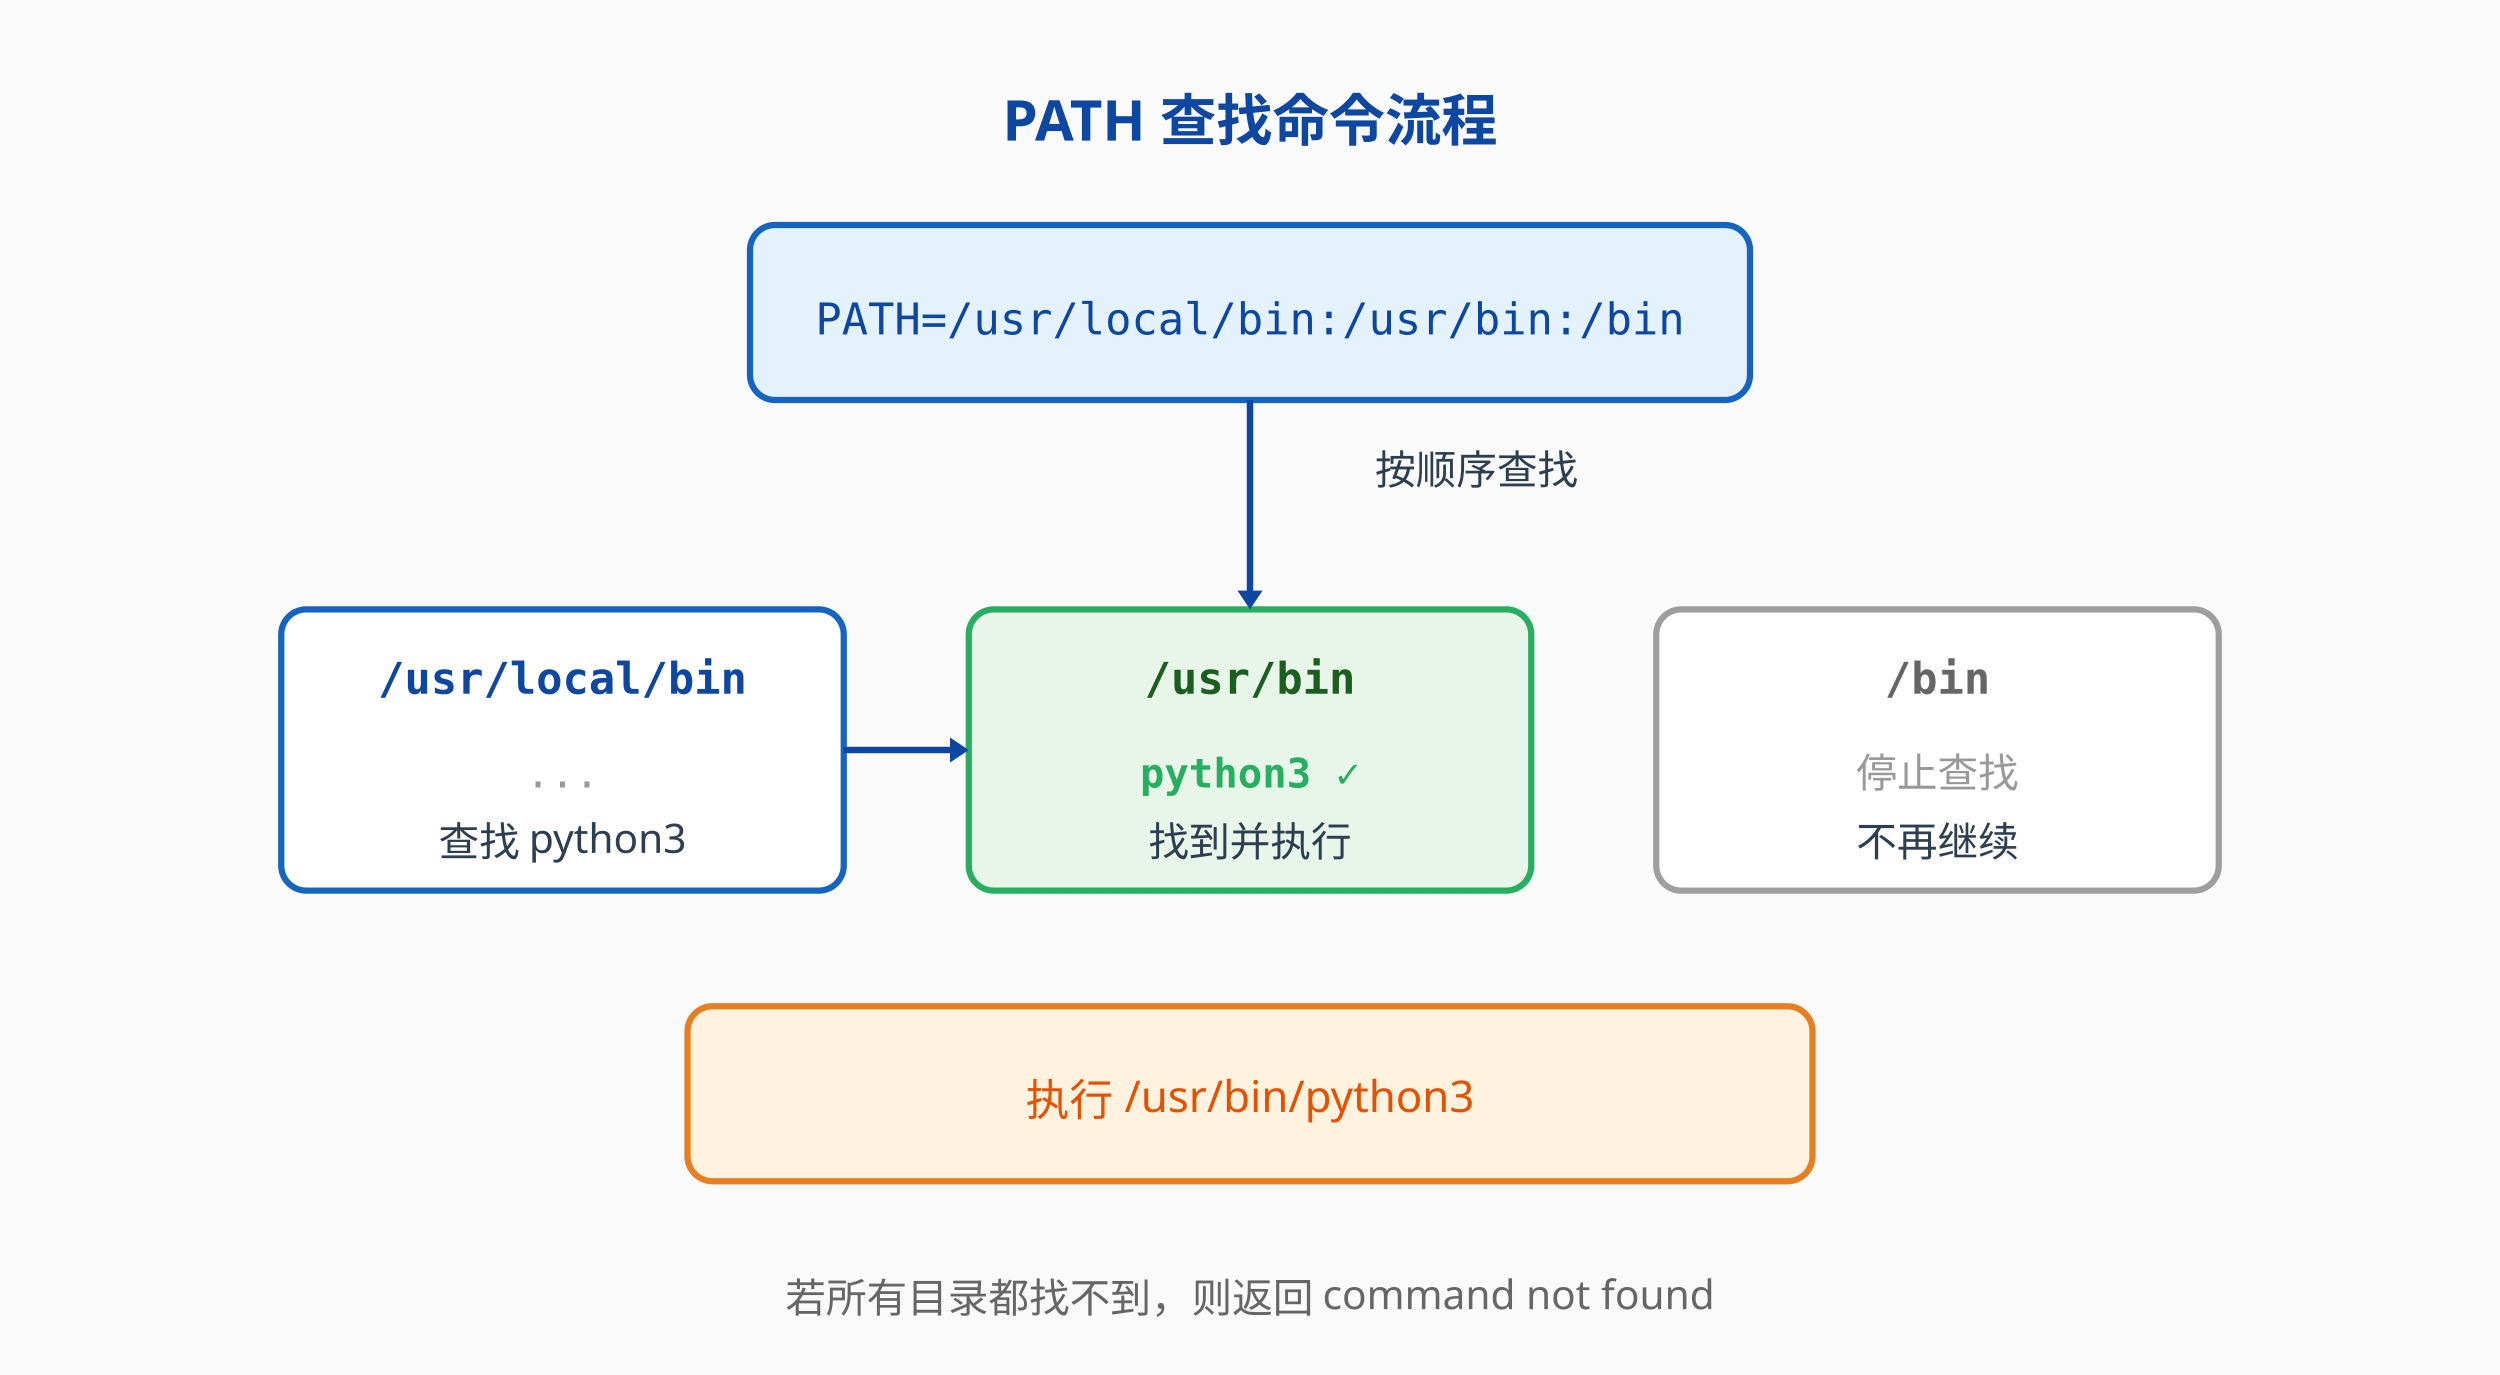
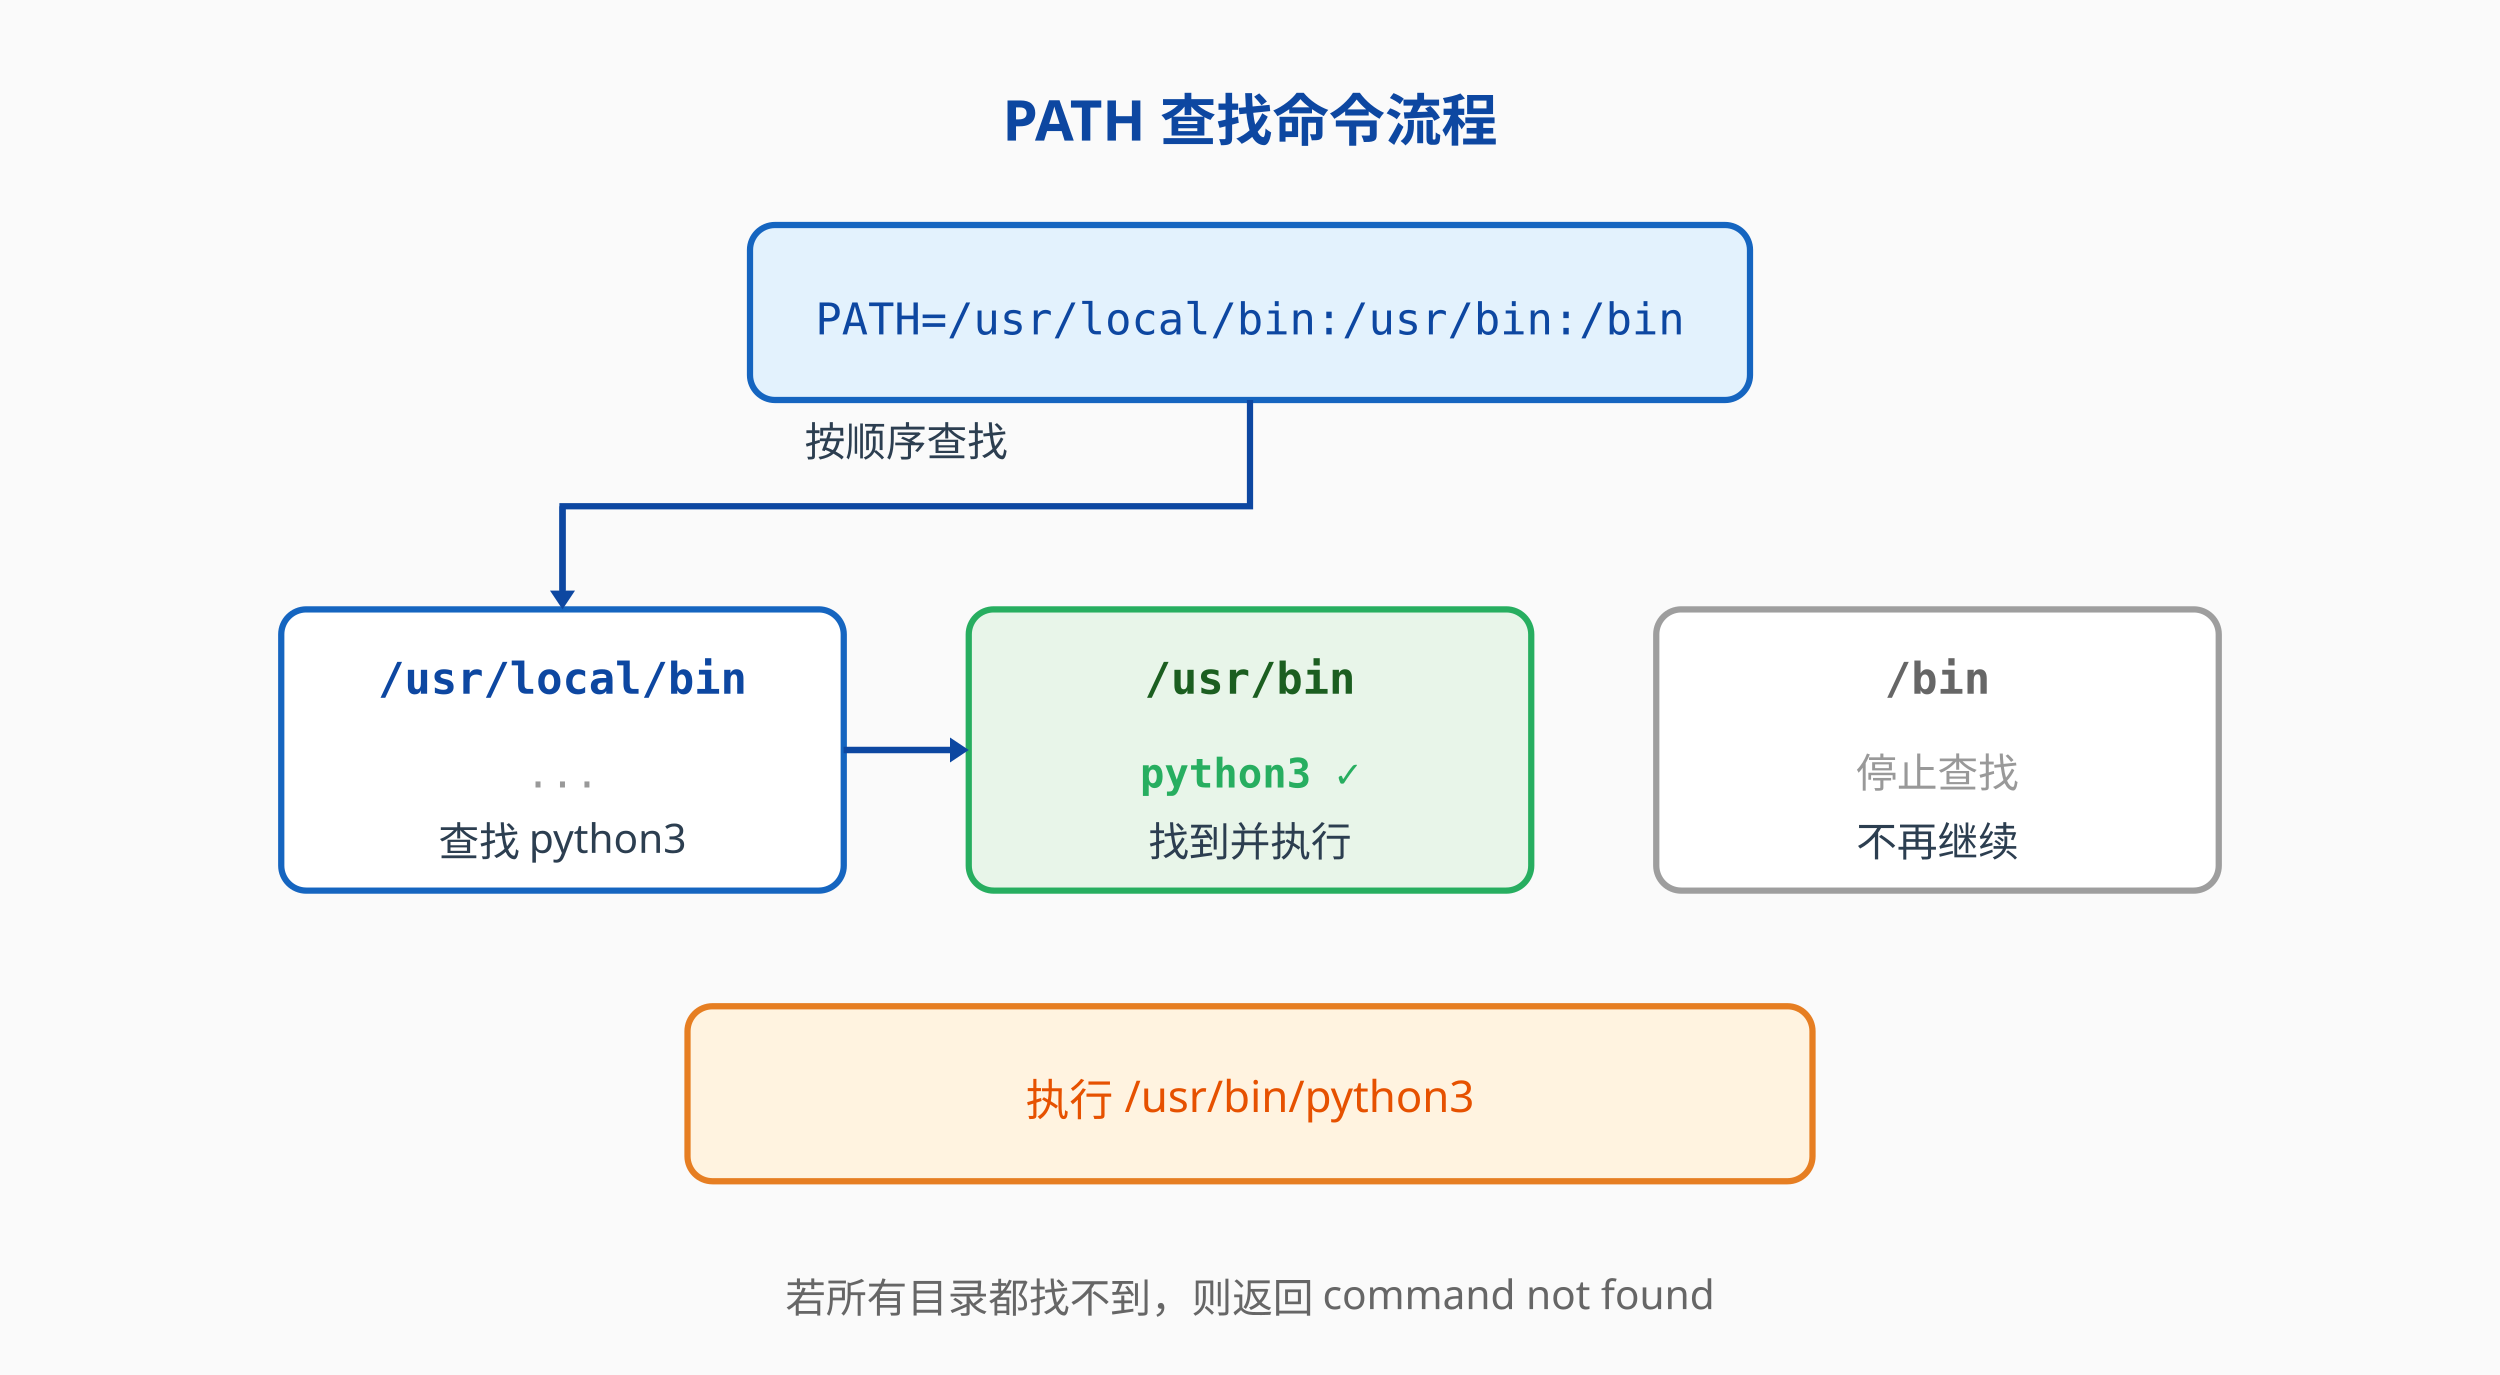
<svg xmlns="http://www.w3.org/2000/svg" viewBox="0 0 800 440" width="800" style="max-width:100%;height:auto;">
  <rect width="800" height="440" fill="#fafafa" />
  <text x="400" y="45" text-anchor="middle" font-family="'PingFang SC', 'Microsoft YaHei', sans-serif" font-size="18" font-weight="600" fill="#0d47a1">PATH 查找命令流程</text>
  <g transform="translate(400, 100)">
    <rect x="-160" y="-28" width="320" height="56" rx="8" fill="#e3f2fd" stroke="#1565c0" stroke-width="2" />
    <text x="0" y="7" text-anchor="middle" font-family="ui-monospace, SFMono-Regular, Menlo, monospace" font-size="14" fill="#0d47a1">PATH=/usr/local/bin:/usr/bin:/bin</text>
  </g>
  <g transform="translate(180, 240)">
    <rect x="-90" y="-45" width="180" height="90" rx="8" fill="#ffffff" stroke="#1565c0" stroke-width="2" />
    <text x="0" y="-18" text-anchor="middle" font-family="ui-monospace, SFMono-Regular, Menlo, monospace" font-size="14" font-weight="600" fill="#0d47a1">/usr/local/bin</text>
    <text x="0" y="12" text-anchor="middle" font-family="ui-monospace, SFMono-Regular, Menlo, monospace" font-size="13" fill="#999999">...</text>
    <text x="0" y="34" text-anchor="middle" font-family="'PingFang SC', 'Microsoft YaHei', sans-serif" font-size="13" fill="#2c3e50">查找 python3</text>
  </g>
  <g transform="translate(400, 240)">
    <rect x="-90" y="-45" width="180" height="90" rx="8" fill="#e8f5e9" stroke="#27ae60" stroke-width="2" />
    <text x="0" y="-18" text-anchor="middle" font-family="ui-monospace, SFMono-Regular, Menlo, monospace" font-size="14" font-weight="600" fill="#1b5e20">/usr/bin</text>
    <text x="0" y="12" text-anchor="middle" font-family="ui-monospace, SFMono-Regular, Menlo, monospace" font-size="13" font-weight="600" fill="#27ae60">python3 ✓</text>
    <text x="0" y="34" text-anchor="middle" font-family="'PingFang SC', 'Microsoft YaHei', sans-serif" font-size="13" fill="#2c3e50">找到并执行</text>
  </g>
  <g transform="translate(620, 240)">
    <rect x="-90" y="-45" width="180" height="90" rx="8" fill="#ffffff" stroke="#9e9e9e" stroke-width="2" />
    <text x="0" y="-18" text-anchor="middle" font-family="ui-monospace, SFMono-Regular, Menlo, monospace" font-size="14" font-weight="600" fill="#666666">/bin</text>
    <text x="0" y="12" text-anchor="middle" font-family="ui-monospace, SFMono-Regular, Menlo, monospace" font-size="13" fill="#999999">停止查找</text>
    <text x="0" y="34" text-anchor="middle" font-family="'PingFang SC', 'Microsoft YaHei', sans-serif" font-size="13" fill="#2c3e50">不再继续</text>
  </g>
-   <line x1="400" y1="128" x2="400" y2="189" stroke="#0d47a1" stroke-width="2" />
-   <path d="M399,128 L401,128 L401,189 L404,189 L400,195 L396,189 L399,189 Z" fill="#0d47a1" />
-   <text x="440" y="155" font-family="'PingFang SC', 'Microsoft YaHei', sans-serif" font-size="13" fill="#2c3e50">按顺序查找</text>
+   <path d="M400,128 L400,162 L180,162 L180,189" stroke="#0d47a1" stroke-width="2" fill="none" />
+   <path d="M179,162 L181,162 L181,189 L184,189 L180,195 L176,189 L179,189 Z" fill="#0d47a1" />
+   <text x="290" y="146" text-anchor="middle" font-family="'PingFang SC', 'Microsoft YaHei', sans-serif" font-size="13" fill="#2c3e50">按顺序查找</text>
  <line x1="270" y1="240" x2="304" y2="240" stroke="#0d47a1" stroke-width="2" />
  <path d="M270,239 L270,241 L304,241 L304,244 L310,240 L304,236 L304,239 Z" fill="#0d47a1" />
  <g transform="translate(400, 350)">
    <rect x="-180" y="-28" width="360" height="56" rx="8" fill="#fff3e0" stroke="#e67e22" stroke-width="2" />
    <text x="0" y="7" text-anchor="middle" font-family="'PingFang SC', 'Microsoft YaHei', sans-serif" font-size="14" fill="#e65100">执行 /usr/bin/python3</text>
  </g>
  <text x="400" y="420" text-anchor="middle" font-family="'PingFang SC', 'Microsoft YaHei', sans-serif" font-size="13" fill="#666666">若所有目录都找不到，则返回 command not found</text>
</svg>
